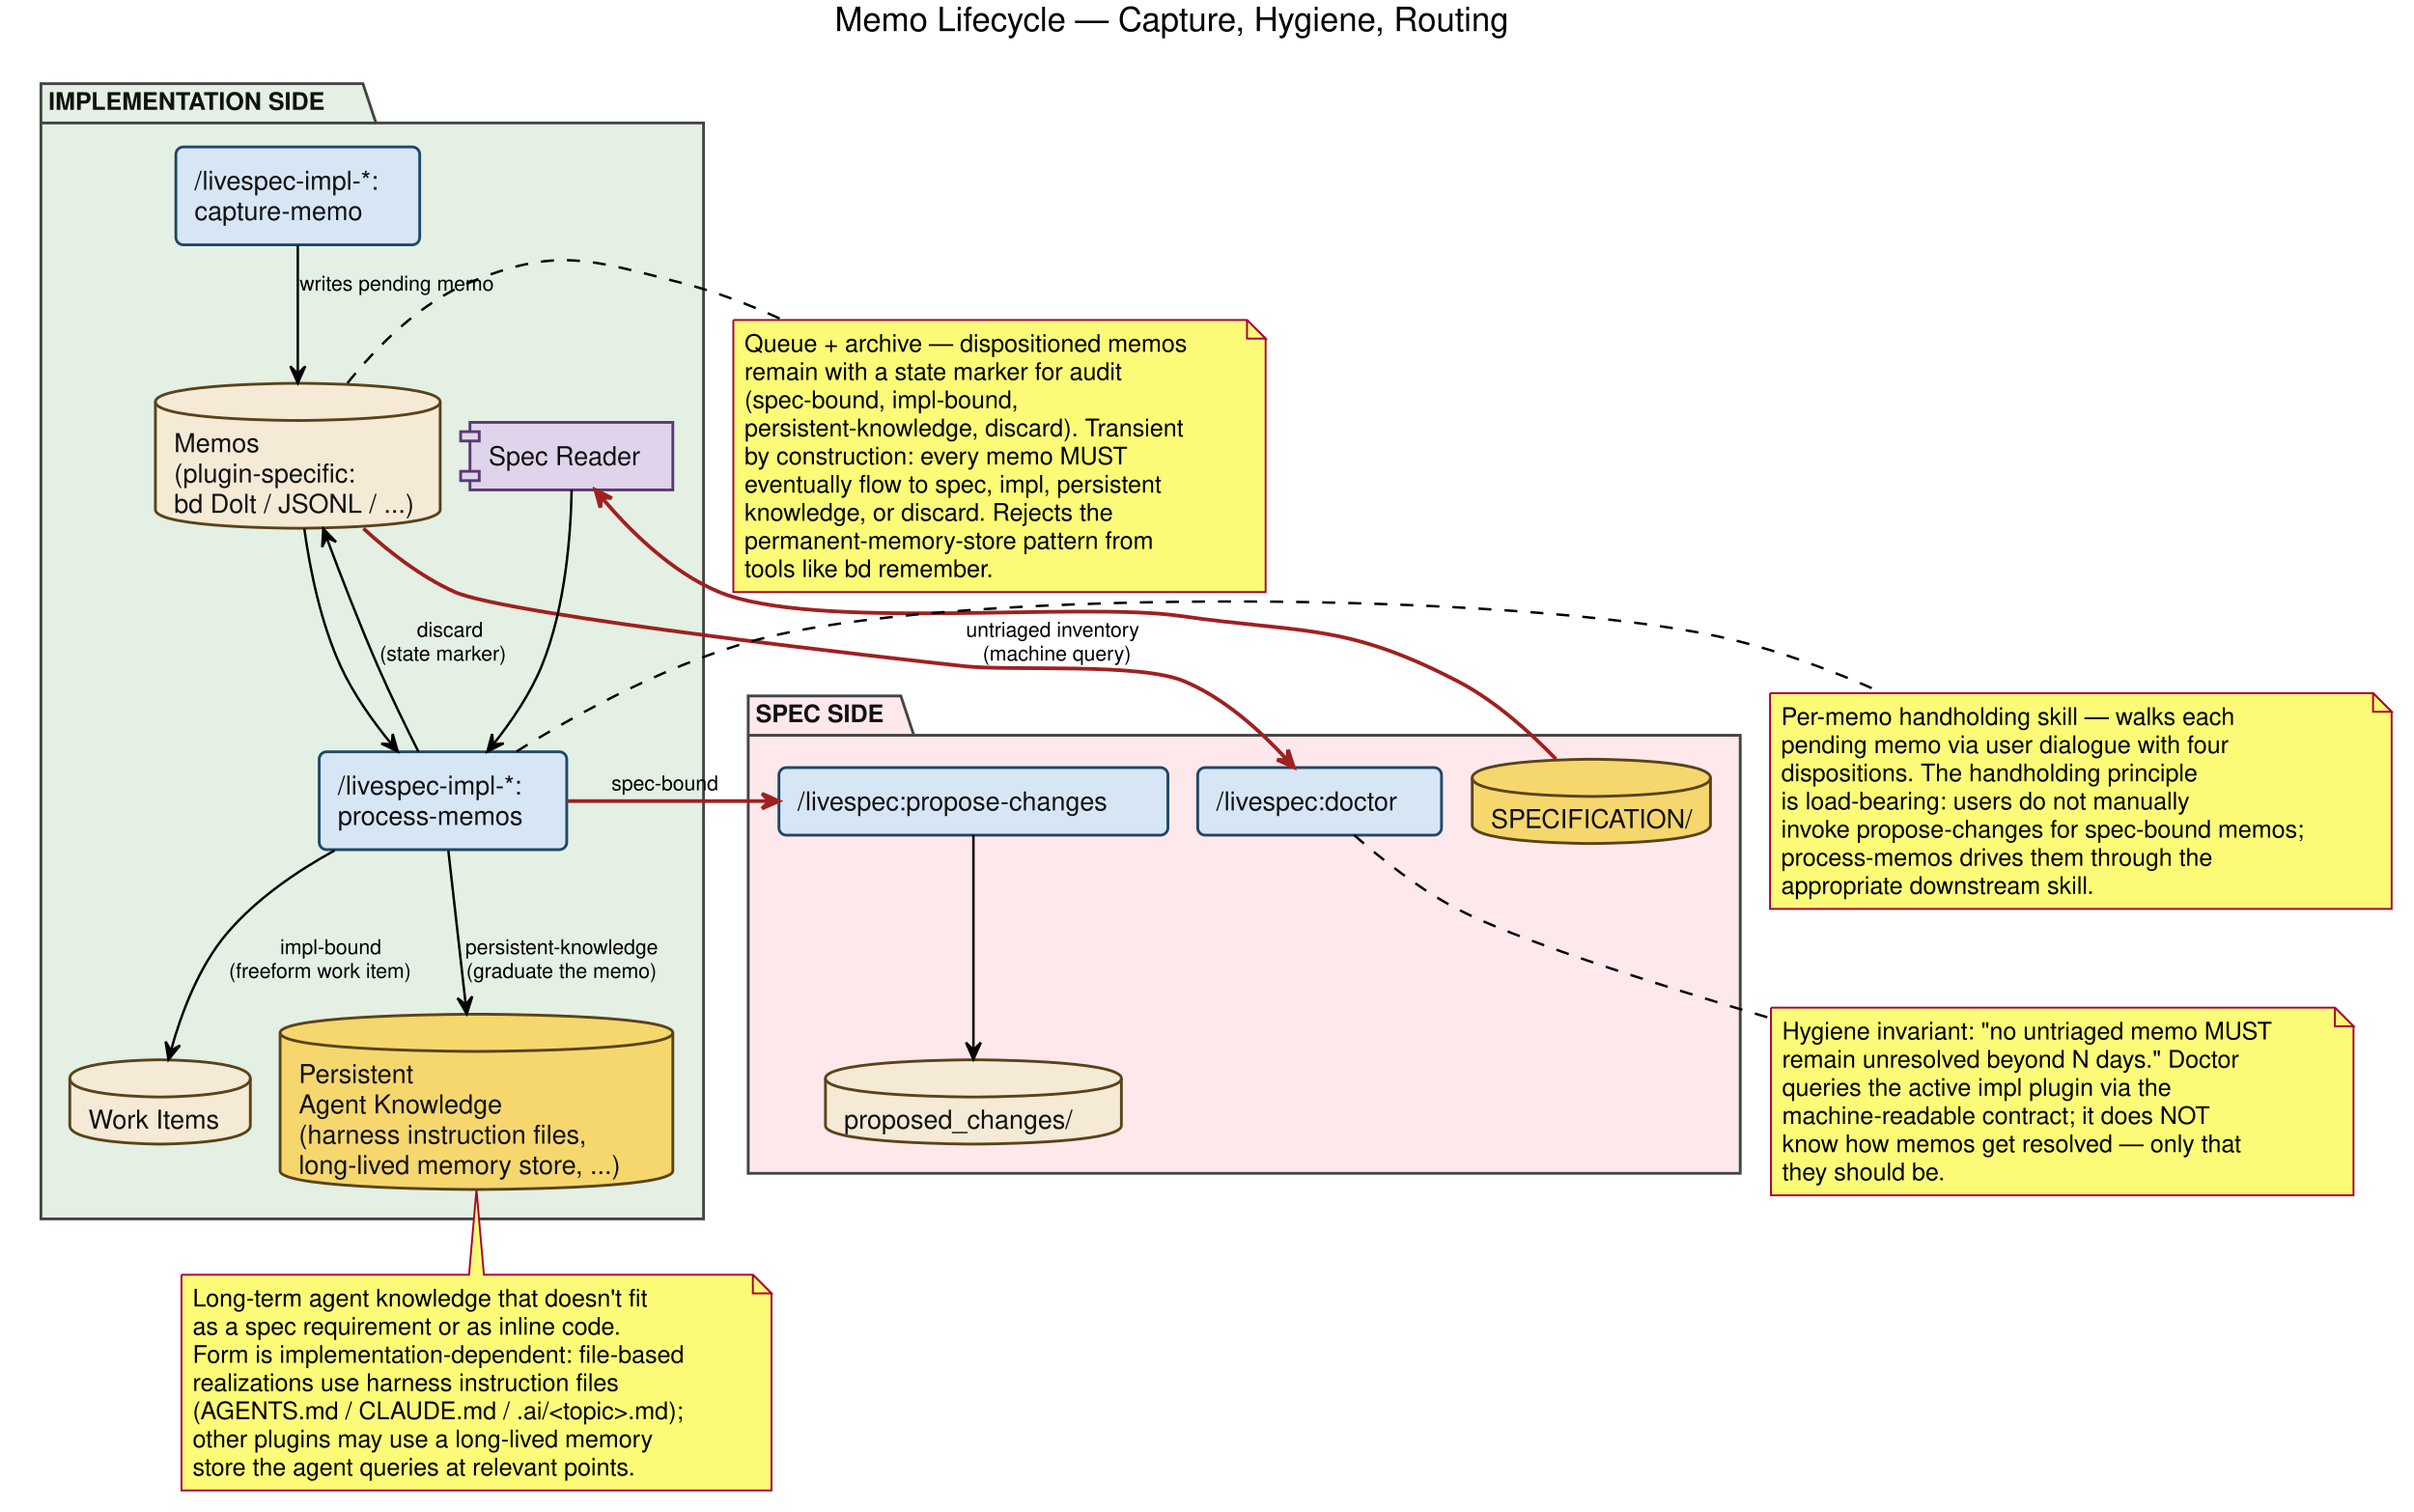
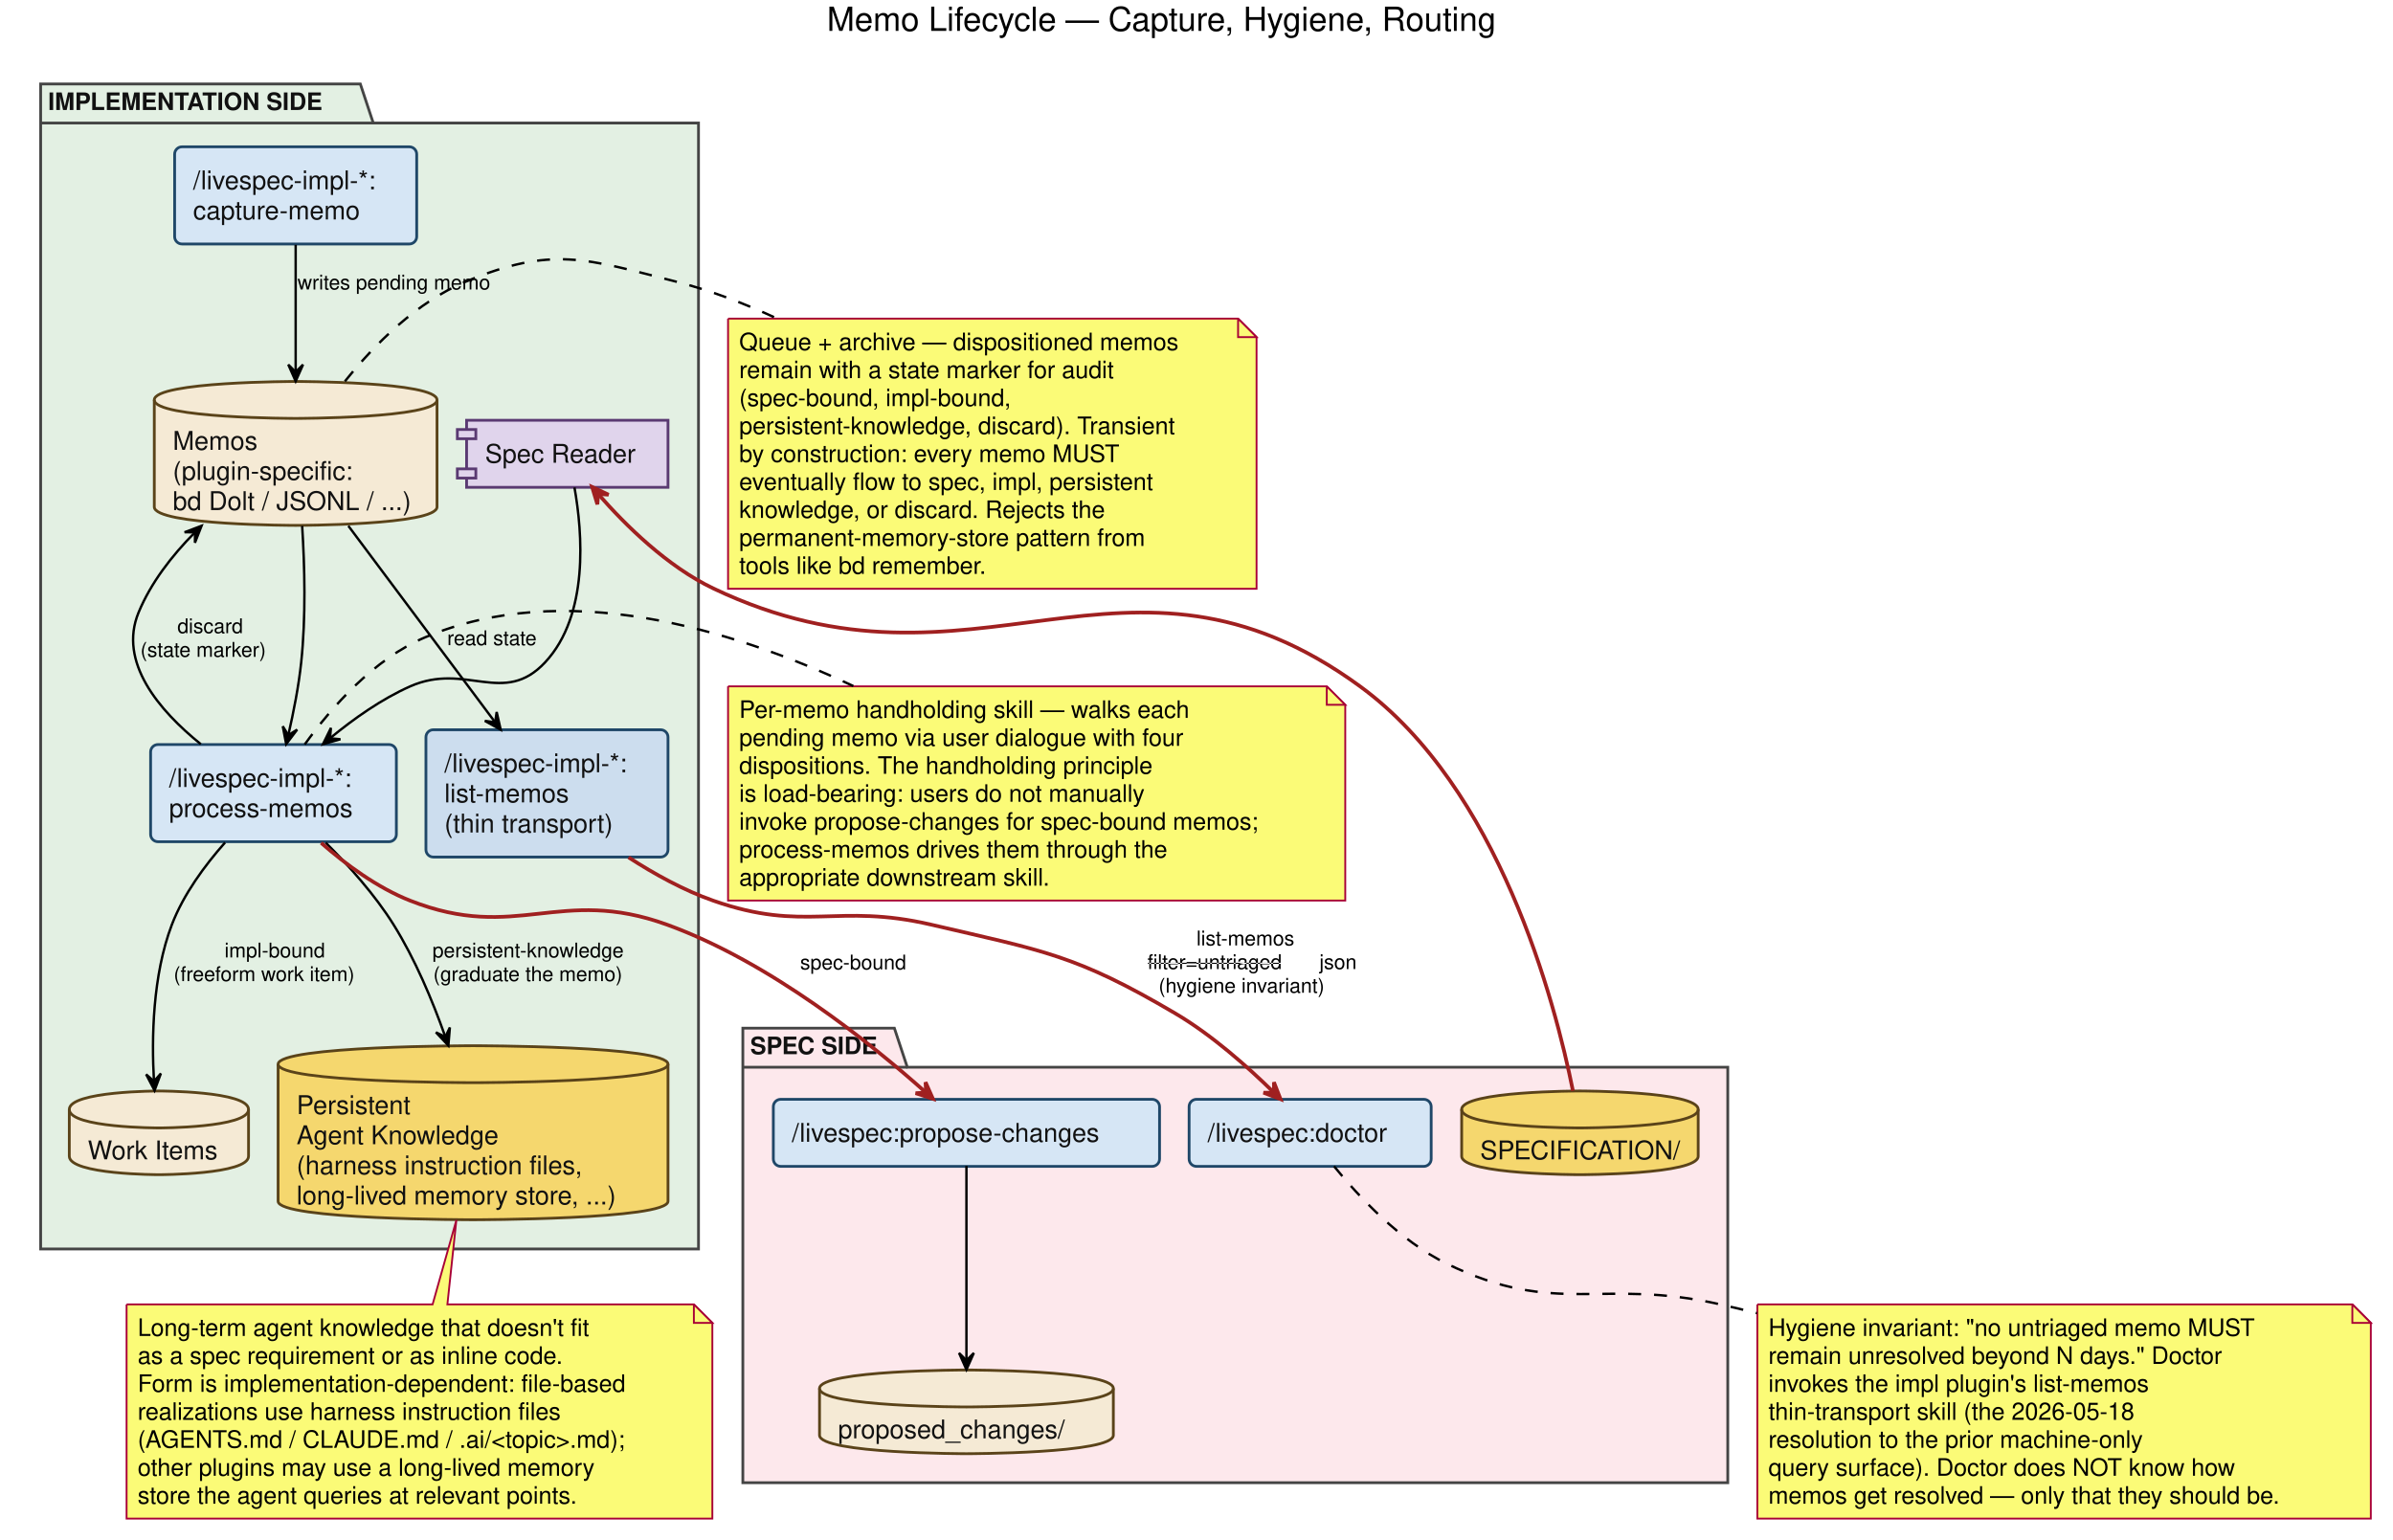
- <svg xmlns="http://www.w3.org/2000/svg" contentScriptType="application/ecmascript" contentStyleType="text/css" height="812px" preserveAspectRatio="none" style="width:1297px;height:812px;background:#FAFAFA;" version="1.1" viewBox="0 0 1297 812" width="1297px" zoomAndPan="magnify">
+ <svg xmlns="http://www.w3.org/2000/svg" contentScriptType="application/ecmascript" contentStyleType="text/css" height="833px" preserveAspectRatio="none" style="width:1295px;height:833px;background:#FAFAFA;" version="1.1" viewBox="0 0 1295 833" width="1295px" zoomAndPan="magnify">
  <defs />
  <g>
-     <text fill="#000000" font-family="Helvetica" font-size="18" lengthAdjust="spacingAndGlyphs" textLength="406" x="448.5" y="16.708">Memo Lifecycle — Capture, Hygiene, Routing</text>
-     <polygon fill="#FDE8EC" points="402,373.953,484,373.953,491,395.086,935,395.086,935,630.453,402,630.453,402,373.953" style="stroke: #444444; stroke-width: 1.5;" />
-     <line style="stroke: #444444; stroke-width: 1.5;" x1="402" x2="491" y1="395.086" y2="395.086" />
-     <text fill="#111111" font-family="Helvetica" font-size="13" font-weight="bold" lengthAdjust="spacingAndGlyphs" textLength="76" x="406" y="388.02">SPEC SIDE</text>
-     <polygon fill="#E3F0E3" points="22,44.953,195,44.953,202,66.086,378,66.086,378,654.953,22,654.953,22,44.953" style="stroke: #444444; stroke-width: 1.5;" />
-     <line style="stroke: #444444; stroke-width: 1.5;" x1="22" x2="202" y1="66.086" y2="66.086" />
-     <text fill="#111111" font-family="Helvetica" font-size="13" font-weight="bold" lengthAdjust="spacingAndGlyphs" textLength="167" x="26" y="59.02">IMPLEMENTATION SIDE</text>
-     <rect fill="#D6E6F5" height="36.297" rx="4" ry="4" style="stroke: #1F4768; stroke-width: 1.5;" width="131" x="643.5" y="412.453" />
-     <text fill="#111111" font-family="Helvetica" font-size="14" lengthAdjust="spacingAndGlyphs" textLength="111" x="653.5" y="435.448">/livespec:doctor</text>
-     <rect fill="#D6E6F5" height="36.297" rx="4" ry="4" style="stroke: #1F4768; stroke-width: 1.5;" width="209" x="418.5" y="412.453" />
-     <text fill="#111111" font-family="Helvetica" font-size="14" lengthAdjust="spacingAndGlyphs" textLength="189" x="428.5" y="435.448">/livespec:propose-changes</text>
-     <path d="M791,417.953 C791,407.953 855,407.953 855,407.953 C855,407.953 919,407.953 919,417.953 L919,443.25 C919,453.25 855,453.25 855,453.25 C855,453.25 791,453.25 791,443.25 L791,417.953 " fill="#F5D76E" style="stroke: #5A4319; stroke-width: 1.5;" />
-     <path d="M791,417.953 C791,427.953 855,427.953 855,427.953 C855,427.953 919,427.953 919,417.953 " fill="none" style="stroke: #5A4319; stroke-width: 1.5;" />
-     <text fill="#111111" font-family="Helvetica" font-size="14" lengthAdjust="spacingAndGlyphs" textLength="108" x="801" y="444.948">SPECIFICATION/</text>
-     <path d="M443.5,579.453 C443.5,569.453 523,569.453 523,569.453 C523,569.453 602.5,569.453 602.5,579.453 L602.5,604.75 C602.5,614.75 523,614.75 523,614.75 C523,614.75 443.5,614.75 443.5,604.75 L443.5,579.453 " fill="#F5EAD5" style="stroke: #5A4319; stroke-width: 1.5;" />
-     <path d="M443.5,579.453 C443.5,589.453 523,589.453 523,589.453 C523,589.453 602.5,589.453 602.5,579.453 " fill="none" style="stroke: #5A4319; stroke-width: 1.5;" />
-     <text fill="#111111" font-family="Helvetica" font-size="14" lengthAdjust="spacingAndGlyphs" textLength="139" x="453.5" y="606.448">proposed_changes/</text>
-     <rect fill="#D6E6F5" height="52.594" rx="4" ry="4" style="stroke: #1F4768; stroke-width: 1.5;" width="131" x="94.5" y="78.953" />
-     <text fill="#111111" font-family="Helvetica" font-size="14" lengthAdjust="spacingAndGlyphs" textLength="111" x="104.5" y="101.948">/livespec-impl-*:</text>
-     <text fill="#111111" font-family="Helvetica" font-size="14" lengthAdjust="spacingAndGlyphs" textLength="102" x="104.5" y="118.245">capture-memo</text>
-     <rect fill="#D6E6F5" height="52.594" rx="4" ry="4" style="stroke: #1F4768; stroke-width: 1.5;" width="133" x="171.5" y="403.953" />
-     <text fill="#111111" font-family="Helvetica" font-size="14" lengthAdjust="spacingAndGlyphs" textLength="111" x="181.5" y="426.948">/livespec-impl-*:</text>
-     <text fill="#111111" font-family="Helvetica" font-size="14" lengthAdjust="spacingAndGlyphs" textLength="113" x="181.5" y="443.245">process-memos</text>
-     <rect fill="#E0D4EC" height="36.297" style="stroke: #5A3A72; stroke-width: 1.5;" width="109" x="252.5" y="226.953" />
-     <rect fill="#E0D4EC" height="5" style="stroke: #5A3A72; stroke-width: 1.5;" width="10" x="247.5" y="231.953" />
-     <rect fill="#E0D4EC" height="5" style="stroke: #5A3A72; stroke-width: 1.5;" width="10" x="247.5" y="253.25" />
-     <text fill="#111111" font-family="Helvetica" font-size="14" lengthAdjust="spacingAndGlyphs" textLength="89" x="262.5" y="249.948">Spec Reader</text>
-     <path d="M83.5,215.953 C83.5,205.953 160,205.953 160,205.953 C160,205.953 236.5,205.953 236.5,215.953 L236.5,273.844 C236.5,283.844 160,283.844 160,283.844 C160,283.844 83.5,283.844 83.5,273.844 L83.5,215.953 " fill="#F5EAD5" style="stroke: #5A4319; stroke-width: 1.5;" />
-     <path d="M83.5,215.953 C83.5,225.953 160,225.953 160,225.953 C160,225.953 236.5,225.953 236.5,215.953 " fill="none" style="stroke: #5A4319; stroke-width: 1.5;" />
-     <text fill="#111111" font-family="Helvetica" font-size="14" lengthAdjust="spacingAndGlyphs" textLength="51" x="93.5" y="242.948">Memos</text>
-     <text fill="#111111" font-family="Helvetica" font-size="14" lengthAdjust="spacingAndGlyphs" textLength="109" x="93.5" y="259.245">(plugin-specific:</text>
-     <text fill="#111111" font-family="Helvetica" font-size="14" lengthAdjust="spacingAndGlyphs" textLength="133" x="93.5" y="275.542">bd Dolt / JSONL / ...)</text>
-     <path d="M37.5,579.453 C37.5,569.453 86,569.453 86,569.453 C86,569.453 134.5,569.453 134.5,579.453 L134.5,604.75 C134.5,614.75 86,614.75 86,614.75 C86,614.75 37.5,614.75 37.5,604.75 L37.5,579.453 " fill="#F5EAD5" style="stroke: #5A4319; stroke-width: 1.5;" />
-     <path d="M37.5,579.453 C37.5,589.453 86,589.453 86,589.453 C86,589.453 134.5,589.453 134.5,579.453 " fill="none" style="stroke: #5A4319; stroke-width: 1.5;" />
-     <text fill="#111111" font-family="Helvetica" font-size="14" lengthAdjust="spacingAndGlyphs" textLength="77" x="47.5" y="606.448">Work Items</text>
-     <path d="M150.5,554.953 C150.5,544.953 256,544.953 256,544.953 C256,544.953 361.5,544.953 361.5,554.953 L361.5,629.141 C361.5,639.141 256,639.141 256,639.141 C256,639.141 150.5,639.141 150.5,629.141 L150.5,554.953 " fill="#F5D76E" style="stroke: #5A4319; stroke-width: 1.5;" />
-     <path d="M150.5,554.953 C150.5,564.953 256,564.953 256,564.953 C256,564.953 361.5,564.953 361.5,554.953 " fill="none" style="stroke: #5A4319; stroke-width: 1.5;" />
-     <text fill="#111111" font-family="Helvetica" font-size="14" lengthAdjust="spacingAndGlyphs" textLength="70" x="160.5" y="581.948">Persistent</text>
-     <text fill="#111111" font-family="Helvetica" font-size="14" lengthAdjust="spacingAndGlyphs" textLength="122" x="160.5" y="598.245">Agent Knowledge</text>
-     <text fill="#111111" font-family="Helvetica" font-size="14" lengthAdjust="spacingAndGlyphs" textLength="173" x="160.5" y="614.542">(harness instruction files,</text>
-     <text fill="#111111" font-family="Helvetica" font-size="14" lengthAdjust="spacingAndGlyphs" textLength="191" x="160.5" y="630.839">long-lived memory store, ...)</text>
-     <path d="M394,171.953 L394,318.148 L680,318.148 L680,181.953 L670,171.953 L394,171.953 " fill="#FBFB77" style="stroke: #A80036; stroke-width: 1.0;" />
-     <path d="M670,171.953 L670,181.953 L680,181.953 L670,171.953 " fill="#FBFB77" style="stroke: #A80036; stroke-width: 1.0;" />
-     <text fill="#000000" font-family="Helvetica" font-size="13" lengthAdjust="spacingAndGlyphs" textLength="265" x="400" y="189.02">Queue + archive — dispositioned memos</text>
-     <text fill="#000000" font-family="Helvetica" font-size="13" lengthAdjust="spacingAndGlyphs" textLength="230" x="400" y="204.153">remain with a state marker for audit</text>
-     <text fill="#000000" font-family="Helvetica" font-size="13" lengthAdjust="spacingAndGlyphs" textLength="164" x="400" y="219.286">(spec-bound, impl-bound,</text>
-     <text fill="#000000" font-family="Helvetica" font-size="13" lengthAdjust="spacingAndGlyphs" textLength="262" x="400" y="234.418">persistent-knowledge, discard). Transient</text>
-     <text fill="#000000" font-family="Helvetica" font-size="13" lengthAdjust="spacingAndGlyphs" textLength="228" x="400" y="249.551">by construction: every memo MUST</text>
-     <text fill="#000000" font-family="Helvetica" font-size="13" lengthAdjust="spacingAndGlyphs" textLength="251" x="400" y="264.684">eventually flow to spec, impl, persistent</text>
-     <text fill="#000000" font-family="Helvetica" font-size="13" lengthAdjust="spacingAndGlyphs" textLength="217" x="400" y="279.817">knowledge, or discard. Rejects the</text>
-     <text fill="#000000" font-family="Helvetica" font-size="13" lengthAdjust="spacingAndGlyphs" textLength="253" x="400" y="294.95">permanent-memory-store pattern from</text>
-     <text fill="#000000" font-family="Helvetica" font-size="13" lengthAdjust="spacingAndGlyphs" textLength="152" x="400" y="310.082">tools like bd remember.</text>
-     <path d="M951.5,541.453 L951.5,642.25 L1264.5,642.25 L1264.5,551.453 L1254.5,541.453 L951.5,541.453 " fill="#FBFB77" style="stroke: #A80036; stroke-width: 1.0;" />
-     <path d="M1254.5,541.453 L1254.5,551.453 L1264.5,551.453 L1254.5,541.453 " fill="#FBFB77" style="stroke: #A80036; stroke-width: 1.0;" />
-     <text fill="#000000" font-family="Helvetica" font-size="13" lengthAdjust="spacingAndGlyphs" textLength="292" x="957.5" y="558.52">Hygiene invariant: "no untriaged memo MUST</text>
-     <text fill="#000000" font-family="Helvetica" font-size="13" lengthAdjust="spacingAndGlyphs" textLength="274" x="957.5" y="573.653">remain unresolved beyond N days." Doctor</text>
-     <text fill="#000000" font-family="Helvetica" font-size="13" lengthAdjust="spacingAndGlyphs" textLength="234" x="957.5" y="588.786">queries the active impl plugin via the</text>
-     <text fill="#000000" font-family="Helvetica" font-size="13" lengthAdjust="spacingAndGlyphs" textLength="255" x="957.5" y="603.918">machine-readable contract; it does NOT</text>
-     <text fill="#000000" font-family="Helvetica" font-size="13" lengthAdjust="spacingAndGlyphs" textLength="274" x="957.5" y="619.051">know how memos get resolved — only that</text>
-     <text fill="#000000" font-family="Helvetica" font-size="13" lengthAdjust="spacingAndGlyphs" textLength="98" x="957.5" y="634.184">they should be.</text>
-     <path d="M951,372.453 L951,488.383 L1285,488.383 L1285,382.453 L1275,372.453 L951,372.453 " fill="#FBFB77" style="stroke: #A80036; stroke-width: 1.0;" />
-     <path d="M1275,372.453 L1275,382.453 L1285,382.453 L1275,372.453 " fill="#FBFB77" style="stroke: #A80036; stroke-width: 1.0;" />
-     <text fill="#000000" font-family="Helvetica" font-size="13" lengthAdjust="spacingAndGlyphs" textLength="267" x="957" y="389.52">Per-memo handholding skill — walks each</text>
-     <text fill="#000000" font-family="Helvetica" font-size="13" lengthAdjust="spacingAndGlyphs" textLength="267" x="957" y="404.653">pending memo via user dialogue with four</text>
-     <text fill="#000000" font-family="Helvetica" font-size="13" lengthAdjust="spacingAndGlyphs" textLength="245" x="957" y="419.786">dispositions. The handholding principle</text>
-     <text fill="#000000" font-family="Helvetica" font-size="13" lengthAdjust="spacingAndGlyphs" textLength="244" x="957" y="434.918">is load-bearing: users do not manually</text>
-     <text fill="#000000" font-family="Helvetica" font-size="13" lengthAdjust="spacingAndGlyphs" textLength="313" x="957" y="450.051">invoke propose-changes for spec-bound memos;</text>
-     <text fill="#000000" font-family="Helvetica" font-size="13" lengthAdjust="spacingAndGlyphs" textLength="263" x="957" y="465.184">process-memos drives them through the</text>
-     <text fill="#000000" font-family="Helvetica" font-size="13" lengthAdjust="spacingAndGlyphs" textLength="188" x="957" y="480.317">appropriate downstream skill.</text>
-     <path d="M97.5,684.953 L97.5,800.883 A0,0 0 0 0 97.5,800.883 L414.5,800.883 A0,0 0 0 0 414.5,800.883 L414.5,694.953 L404.5,684.953 L260,684.953 L256,639.283 L252,684.953 L97.5,684.953 A0,0 0 0 0 97.5,684.953 " fill="#FBFB77" style="stroke: #A80036; stroke-width: 1.0;" />
-     <path d="M404.5,684.953 L404.5,694.953 L414.5,694.953 L404.5,684.953 " fill="#FBFB77" style="stroke: #A80036; stroke-width: 1.0;" />
-     <text fill="#000000" font-family="Helvetica" font-size="13" lengthAdjust="spacingAndGlyphs" textLength="276" x="103.5" y="702.02">Long-term agent knowledge that doesn't fit</text>
-     <text fill="#000000" font-family="Helvetica" font-size="13" lengthAdjust="spacingAndGlyphs" textLength="256" x="103.5" y="717.153">as a spec requirement or as inline code.</text>
-     <text fill="#000000" font-family="Helvetica" font-size="13" lengthAdjust="spacingAndGlyphs" textLength="296" x="103.5" y="732.286">Form is implementation-dependent: file-based</text>
-     <text fill="#000000" font-family="Helvetica" font-size="13" lengthAdjust="spacingAndGlyphs" textLength="255" x="103.5" y="747.418">realizations use harness instruction files</text>
-     <text fill="#000000" font-family="Helvetica" font-size="13" lengthAdjust="spacingAndGlyphs" textLength="291" x="103.5" y="762.551">(AGENTS.md / CLAUDE.md / .ai/&lt;topic&gt;.md);</text>
-     <text fill="#000000" font-family="Helvetica" font-size="13" lengthAdjust="spacingAndGlyphs" textLength="277" x="103.5" y="777.684">other plugins may use a long-lived memory</text>
-     <text fill="#000000" font-family="Helvetica" font-size="13" lengthAdjust="spacingAndGlyphs" textLength="270" x="103.5" y="792.817">store the agent queries at relevant points.</text>
-     <path d="M160,131.993 C160,151.273 160,178.173 160,200.773 " fill="none" id="CaptureMemo-&gt;Memos" style="stroke: #000000; stroke-width: 1.3;" />
-     <polygon fill="#000000" points="160,205.823,164,196.823,160,200.823,156,196.823,160,205.823" style="stroke: #000000; stroke-width: 1.3;" />
-     <text fill="#000000" font-family="Helvetica" font-size="11" lengthAdjust="spacingAndGlyphs" textLength="124" x="161" y="156.164">writes pending memo</text>
-     <path d="M195.26,283.963 C209.21,296.763 226.17,309.843 244,317.953 C272.01,330.693 487.41,354.683 518,357.953 C544.13,360.743 611.71,355.913 636,365.953 C658,375.043 678,393.523 691.49,408.213 " fill="none" id="Memos-&gt;Doctor" style="stroke: #A02020; stroke-width: 2.0;" />
-     <polygon fill="#A02020" points="695.11,412.243,692.062,402.878,691.765,408.527,686.116,408.229,695.11,412.243" style="stroke: #A02020; stroke-width: 2.0;" />
-     <text fill="#000000" font-family="Helvetica" font-size="11" lengthAdjust="spacingAndGlyphs" textLength="110" x="519" y="342.164">untriaged inventory</text>
-     <text fill="#000000" font-family="Helvetica" font-size="11" lengthAdjust="spacingAndGlyphs" textLength="92" x="528" y="354.968">(machine query)</text>
-     <path d="M835.94,407.843 C822.48,393.883 803.29,376.433 783,365.953 C722.56,334.733 701.34,340.553 634,330.953 C579.37,323.163 436.92,339.223 386,317.953 C360.43,307.273 337.81,284.553 323.4,267.473 " fill="none" id="Spec-&gt;SpecReader" style="stroke: #A02020; stroke-width: 2.0;" />
-     <polygon fill="#A02020" points="319.91,263.263,322.557,272.75,323.094,267.118,328.725,267.655,319.91,263.263" style="stroke: #A02020; stroke-width: 2.0;" />
-     <path d="M307.13,263.333 C306.71,285.963 303.99,326.343 291,357.953 C284.83,372.973 274.79,387.713 265.1,399.873 " fill="none" id="SpecReader-&gt;ProcessMemos" style="stroke: #000000; stroke-width: 1.3;" />
-     <polygon fill="#000000" points="261.83,403.893,270.61,399.43,264.983,400.013,264.401,394.386,261.83,403.893" style="stroke: #000000; stroke-width: 1.3;" />
-     <path d="M163.5,284.103 C166.59,306.413 172.35,334.663 183,357.953 C189.85,372.923 200.35,387.653 210.34,399.823 " fill="none" id="Memos-&gt;ProcessMemos" style="stroke: #000000; stroke-width: 1.3;" />
-     <polygon fill="#000000" points="213.71,403.843,210.987,394.378,210.495,400.014,204.86,399.522,213.71,403.843" style="stroke: #000000; stroke-width: 1.3;" />
-     <path d="M224.81,403.893 C218,390.373 209.73,373.413 203,357.953 C193.22,335.503 183.35,310.053 175.54,289.083 " fill="none" id="ProcessMemos-&gt;Memos" style="stroke: #000000; stroke-width: 1.3;" />
-     <polygon fill="#000000" points="173.7,284.133,173.089,293.963,175.443,288.82,180.587,291.174,173.7,284.133" style="stroke: #000000; stroke-width: 1.3;" />
-     <text fill="#000000" font-family="Helvetica" font-size="11" lengthAdjust="spacingAndGlyphs" textLength="42" x="224" y="342.164">discard</text>
-     <text fill="#000000" font-family="Helvetica" font-size="11" lengthAdjust="spacingAndGlyphs" textLength="82" x="204" y="354.968">(state marker)</text>
-     <path d="M179.75,456.973 C159.34,468.213 137.63,483.093 122,501.453 C106.62,519.523 97.24,545.003 91.92,564.163 " fill="none" id="ProcessMemos-&gt;WorkItems" style="stroke: #000000; stroke-width: 1.3;" />
-     <polygon fill="#000000" points="90.53,569.383,96.711,561.715,91.817,564.552,88.98,559.657,90.53,569.383" style="stroke: #000000; stroke-width: 1.3;" />
-     <text fill="#000000" font-family="Helvetica" font-size="11" lengthAdjust="spacingAndGlyphs" textLength="63" x="150.5" y="512.664">impl-bound</text>
-     <text fill="#000000" font-family="Helvetica" font-size="11" lengthAdjust="spacingAndGlyphs" textLength="118" x="123" y="525.468">(freeform work item)</text>
-     <path d="M240.89,457.083 C243.4,479.293 247.1,512.123 250.22,539.713 " fill="none" id="ProcessMemos-&gt;AgentKnowledge" style="stroke: #000000; stroke-width: 1.3;" />
-     <polygon fill="#000000" points="250.79,544.803,253.763,535.414,250.233,539.834,245.812,536.305,250.79,544.803" style="stroke: #000000; stroke-width: 1.3;" />
-     <text fill="#000000" font-family="Helvetica" font-size="11" lengthAdjust="spacingAndGlyphs" textLength="122" x="250" y="512.664">persistent-knowledge</text>
-     <text fill="#000000" font-family="Helvetica" font-size="11" lengthAdjust="spacingAndGlyphs" textLength="121" x="250.5" y="525.468">(graduate the memo)</text>
-     <path d="M304.82,430.453 C337.05,430.453 376.54,430.453 413.04,430.453 " fill="none" id="ProcessMemos-&gt;Propose" style="stroke: #A02020; stroke-width: 2.0;" />
-     <polygon fill="#A02020" points="418.4,430.453,409.4,426.453,413.4,430.453,409.4,434.453,418.4,430.453" style="stroke: #A02020; stroke-width: 2.0;" />
-     <text fill="#000000" font-family="Helvetica" font-size="11" lengthAdjust="spacingAndGlyphs" textLength="66" x="328.5" y="424.664">spec-bound</text>
-     <path d="M523,448.523 C523,476.213 523,531.143 523,564.103 " fill="none" id="Propose-&gt;PCQueue" style="stroke: #000000; stroke-width: 1.3;" />
-     <polygon fill="#000000" points="523,569.203,527,560.203,523,564.203,519,560.203,523,569.203" style="stroke: #000000; stroke-width: 1.3;" />
-     <path d="M186.65,205.893 C202.89,185.673 225.59,162.973 252,151.953 C298.76,132.433 316.9,139.463 366,151.953 C384.34,156.613 402.84,163.693 420.55,171.903 " fill="none" id="Memos-GMN127" style="stroke: #000000; stroke-width: 1.3; stroke-dasharray: 7.0,7.0;" />
-     <path d="M727.51,448.693 C741.76,461.193 762.44,477.723 783,488.453 C813.62,504.433 883.91,527.153 951.31,547.143 " fill="none" id="Doctor-GMN130" style="stroke: #000000; stroke-width: 1.3; stroke-dasharray: 7.0,7.0;" />
-     <path d="M277.52,403.803 C311.89,382.333 363.92,353.833 414,341.953 C524.06,315.843 812.45,318.043 923,341.953 C952.89,348.413 983.7,359.863 1011.76,372.423 " fill="none" id="ProcessMemos-GMN133" style="stroke: #000000; stroke-width: 1.3; stroke-dasharray: 7.0,7.0;" />
+     <text fill="#000000" font-family="Helvetica" font-size="18" lengthAdjust="spacingAndGlyphs" textLength="406" x="447.5" y="16.708">Memo Lifecycle — Capture, Hygiene, Routing</text>
+     <polygon fill="#FDE8EC" points="402,556.453,484,556.453,491,577.586,935,577.586,935,802.453,402,802.453,402,556.453" style="stroke: #444444; stroke-width: 1.5;" />
+     <line style="stroke: #444444; stroke-width: 1.5;" x1="402" x2="491" y1="577.586" y2="577.586" />
+     <text fill="#111111" font-family="Helvetica" font-size="13" font-weight="bold" lengthAdjust="spacingAndGlyphs" textLength="76" x="406" y="570.52">SPEC SIDE</text>
+     <polygon fill="#E3F0E3" points="22,45.453,195,45.453,202,66.586,378,66.586,378,675.953,22,675.953,22,45.453" style="stroke: #444444; stroke-width: 1.5;" />
+     <line style="stroke: #444444; stroke-width: 1.5;" x1="22" x2="202" y1="66.586" y2="66.586" />
+     <text fill="#111111" font-family="Helvetica" font-size="13" font-weight="bold" lengthAdjust="spacingAndGlyphs" textLength="167" x="26" y="59.52">IMPLEMENTATION SIDE</text>
+     <rect fill="#D6E6F5" height="36.297" rx="4" ry="4" style="stroke: #1F4768; stroke-width: 1.5;" width="131" x="643.5" y="594.953" />
+     <text fill="#111111" font-family="Helvetica" font-size="14" lengthAdjust="spacingAndGlyphs" textLength="111" x="653.5" y="617.948">/livespec:doctor</text>
+     <rect fill="#D6E6F5" height="36.297" rx="4" ry="4" style="stroke: #1F4768; stroke-width: 1.5;" width="209" x="418.5" y="594.953" />
+     <text fill="#111111" font-family="Helvetica" font-size="14" lengthAdjust="spacingAndGlyphs" textLength="189" x="428.5" y="617.948">/livespec:propose-changes</text>
+     <path d="M791,600.453 C791,590.453 855,590.453 855,590.453 C855,590.453 919,590.453 919,600.453 L919,625.75 C919,635.75 855,635.75 855,635.75 C855,635.75 791,635.75 791,625.75 L791,600.453 " fill="#F5D76E" style="stroke: #5A4319; stroke-width: 1.5;" />
+     <path d="M791,600.453 C791,610.453 855,610.453 855,610.453 C855,610.453 919,610.453 919,600.453 " fill="none" style="stroke: #5A4319; stroke-width: 1.5;" />
+     <text fill="#111111" font-family="Helvetica" font-size="14" lengthAdjust="spacingAndGlyphs" textLength="108" x="801" y="627.448">SPECIFICATION/</text>
+     <path d="M443.5,751.453 C443.5,741.453 523,741.453 523,741.453 C523,741.453 602.5,741.453 602.5,751.453 L602.5,776.75 C602.5,786.75 523,786.75 523,786.75 C523,786.75 443.5,786.75 443.5,776.75 L443.5,751.453 " fill="#F5EAD5" style="stroke: #5A4319; stroke-width: 1.5;" />
+     <path d="M443.5,751.453 C443.5,761.453 523,761.453 523,761.453 C523,761.453 602.5,761.453 602.5,751.453 " fill="none" style="stroke: #5A4319; stroke-width: 1.5;" />
+     <text fill="#111111" font-family="Helvetica" font-size="14" lengthAdjust="spacingAndGlyphs" textLength="139" x="453.5" y="778.448">proposed_changes/</text>
+     <rect fill="#D6E6F5" height="52.594" rx="4" ry="4" style="stroke: #1F4768; stroke-width: 1.5;" width="131" x="94.5" y="79.453" />
+     <text fill="#111111" font-family="Helvetica" font-size="14" lengthAdjust="spacingAndGlyphs" textLength="111" x="104.5" y="102.448">/livespec-impl-*:</text>
+     <text fill="#111111" font-family="Helvetica" font-size="14" lengthAdjust="spacingAndGlyphs" textLength="102" x="104.5" y="118.745">capture-memo</text>
+     <rect fill="#D6E6F5" height="52.594" rx="4" ry="4" style="stroke: #1F4768; stroke-width: 1.5;" width="133" x="81.5" y="402.953" />
+     <text fill="#111111" font-family="Helvetica" font-size="14" lengthAdjust="spacingAndGlyphs" textLength="111" x="91.5" y="425.948">/livespec-impl-*:</text>
+     <text fill="#111111" font-family="Helvetica" font-size="14" lengthAdjust="spacingAndGlyphs" textLength="113" x="91.5" y="442.245">process-memos</text>
+     <rect fill="#CCDDEE" height="68.891" rx="4" ry="4" style="stroke: #1F4768; stroke-width: 1.5;" width="131" x="230.5" y="394.953" />
+     <text fill="#111111" font-family="Helvetica" font-size="14" lengthAdjust="spacingAndGlyphs" textLength="111" x="240.5" y="417.948">/livespec-impl-*:</text>
+     <text fill="#111111" font-family="Helvetica" font-size="14" lengthAdjust="spacingAndGlyphs" textLength="76" x="240.5" y="434.245">list-memos</text>
+     <text fill="#111111" font-family="Helvetica" font-size="14" lengthAdjust="spacingAndGlyphs" textLength="103" x="240.5" y="450.542">(thin transport)</text>
+     <rect fill="#E0D4EC" height="36.297" style="stroke: #5A3A72; stroke-width: 1.5;" width="109" x="252.5" y="227.453" />
+     <rect fill="#E0D4EC" height="5" style="stroke: #5A3A72; stroke-width: 1.5;" width="10" x="247.5" y="232.453" />
+     <rect fill="#E0D4EC" height="5" style="stroke: #5A3A72; stroke-width: 1.5;" width="10" x="247.5" y="253.75" />
+     <text fill="#111111" font-family="Helvetica" font-size="14" lengthAdjust="spacingAndGlyphs" textLength="89" x="262.5" y="250.448">Spec Reader</text>
+     <path d="M83.5,216.453 C83.5,206.453 160,206.453 160,206.453 C160,206.453 236.5,206.453 236.5,216.453 L236.5,274.344 C236.5,284.344 160,284.344 160,284.344 C160,284.344 83.5,284.344 83.5,274.344 L83.5,216.453 " fill="#F5EAD5" style="stroke: #5A4319; stroke-width: 1.5;" />
+     <path d="M83.5,216.453 C83.5,226.453 160,226.453 160,226.453 C160,226.453 236.5,226.453 236.5,216.453 " fill="none" style="stroke: #5A4319; stroke-width: 1.5;" />
+     <text fill="#111111" font-family="Helvetica" font-size="14" lengthAdjust="spacingAndGlyphs" textLength="51" x="93.5" y="243.448">Memos</text>
+     <text fill="#111111" font-family="Helvetica" font-size="14" lengthAdjust="spacingAndGlyphs" textLength="109" x="93.5" y="259.745">(plugin-specific:</text>
+     <text fill="#111111" font-family="Helvetica" font-size="14" lengthAdjust="spacingAndGlyphs" textLength="133" x="93.5" y="276.042">bd Dolt / JSONL / ...)</text>
+     <path d="M37.5,600.453 C37.5,590.453 86,590.453 86,590.453 C86,590.453 134.5,590.453 134.5,600.453 L134.5,625.75 C134.5,635.75 86,635.75 86,635.75 C86,635.75 37.5,635.75 37.5,625.75 L37.5,600.453 " fill="#F5EAD5" style="stroke: #5A4319; stroke-width: 1.5;" />
+     <path d="M37.5,600.453 C37.5,610.453 86,610.453 86,610.453 C86,610.453 134.5,610.453 134.5,600.453 " fill="none" style="stroke: #5A4319; stroke-width: 1.5;" />
+     <text fill="#111111" font-family="Helvetica" font-size="14" lengthAdjust="spacingAndGlyphs" textLength="77" x="47.5" y="627.448">Work Items</text>
+     <path d="M150.5,575.953 C150.5,565.953 256,565.953 256,565.953 C256,565.953 361.5,565.953 361.5,575.953 L361.5,650.141 C361.5,660.141 256,660.141 256,660.141 C256,660.141 150.5,660.141 150.5,650.141 L150.5,575.953 " fill="#F5D76E" style="stroke: #5A4319; stroke-width: 1.5;" />
+     <path d="M150.5,575.953 C150.5,585.953 256,585.953 256,585.953 C256,585.953 361.5,585.953 361.5,575.953 " fill="none" style="stroke: #5A4319; stroke-width: 1.5;" />
+     <text fill="#111111" font-family="Helvetica" font-size="14" lengthAdjust="spacingAndGlyphs" textLength="70" x="160.5" y="602.948">Persistent</text>
+     <text fill="#111111" font-family="Helvetica" font-size="14" lengthAdjust="spacingAndGlyphs" textLength="122" x="160.5" y="619.245">Agent Knowledge</text>
+     <text fill="#111111" font-family="Helvetica" font-size="14" lengthAdjust="spacingAndGlyphs" textLength="173" x="160.5" y="635.542">(harness instruction files,</text>
+     <text fill="#111111" font-family="Helvetica" font-size="14" lengthAdjust="spacingAndGlyphs" textLength="191" x="160.5" y="651.839">long-lived memory store, ...)</text>
+     <path d="M394,172.453 L394,318.648 L680,318.648 L680,182.453 L670,172.453 L394,172.453 " fill="#FBFB77" style="stroke: #A80036; stroke-width: 1.0;" />
+     <path d="M670,172.453 L670,182.453 L680,182.453 L670,172.453 " fill="#FBFB77" style="stroke: #A80036; stroke-width: 1.0;" />
+     <text fill="#000000" font-family="Helvetica" font-size="13" lengthAdjust="spacingAndGlyphs" textLength="265" x="400" y="189.52">Queue + archive — dispositioned memos</text>
+     <text fill="#000000" font-family="Helvetica" font-size="13" lengthAdjust="spacingAndGlyphs" textLength="230" x="400" y="204.653">remain with a state marker for audit</text>
+     <text fill="#000000" font-family="Helvetica" font-size="13" lengthAdjust="spacingAndGlyphs" textLength="164" x="400" y="219.786">(spec-bound, impl-bound,</text>
+     <text fill="#000000" font-family="Helvetica" font-size="13" lengthAdjust="spacingAndGlyphs" textLength="262" x="400" y="234.918">persistent-knowledge, discard). Transient</text>
+     <text fill="#000000" font-family="Helvetica" font-size="13" lengthAdjust="spacingAndGlyphs" textLength="228" x="400" y="250.051">by construction: every memo MUST</text>
+     <text fill="#000000" font-family="Helvetica" font-size="13" lengthAdjust="spacingAndGlyphs" textLength="251" x="400" y="265.184">eventually flow to spec, impl, persistent</text>
+     <text fill="#000000" font-family="Helvetica" font-size="13" lengthAdjust="spacingAndGlyphs" textLength="217" x="400" y="280.317">knowledge, or discard. Rejects the</text>
+     <text fill="#000000" font-family="Helvetica" font-size="13" lengthAdjust="spacingAndGlyphs" textLength="253" x="400" y="295.45">permanent-memory-store pattern from</text>
+     <text fill="#000000" font-family="Helvetica" font-size="13" lengthAdjust="spacingAndGlyphs" textLength="152" x="400" y="310.582">tools like bd remember.</text>
+     <path d="M951,705.953 L951,821.883 L1283,821.883 L1283,715.953 L1273,705.953 L951,705.953 " fill="#FBFB77" style="stroke: #A80036; stroke-width: 1.0;" />
+     <path d="M1273,705.953 L1273,715.953 L1283,715.953 L1273,705.953 " fill="#FBFB77" style="stroke: #A80036; stroke-width: 1.0;" />
+     <text fill="#000000" font-family="Helvetica" font-size="13" lengthAdjust="spacingAndGlyphs" textLength="292" x="957" y="723.02">Hygiene invariant: "no untriaged memo MUST</text>
+     <text fill="#000000" font-family="Helvetica" font-size="13" lengthAdjust="spacingAndGlyphs" textLength="274" x="957" y="738.153">remain unresolved beyond N days." Doctor</text>
+     <text fill="#000000" font-family="Helvetica" font-size="13" lengthAdjust="spacingAndGlyphs" textLength="232" x="957" y="753.286">invokes the impl plugin's list-memos</text>
+     <text fill="#000000" font-family="Helvetica" font-size="13" lengthAdjust="spacingAndGlyphs" textLength="223" x="957" y="768.418">thin-transport skill (the 2026-05-18</text>
+     <text fill="#000000" font-family="Helvetica" font-size="13" lengthAdjust="spacingAndGlyphs" textLength="228" x="957" y="783.551">resolution to the prior machine-only</text>
+     <text fill="#000000" font-family="Helvetica" font-size="13" lengthAdjust="spacingAndGlyphs" textLength="274" x="957" y="798.684">query surface). Doctor does NOT know how</text>
+     <text fill="#000000" font-family="Helvetica" font-size="13" lengthAdjust="spacingAndGlyphs" textLength="311" x="957" y="813.817">memos get resolved — only that they should be.</text>
+     <path d="M394,371.453 L394,487.383 L728,487.383 L728,381.453 L718,371.453 L394,371.453 " fill="#FBFB77" style="stroke: #A80036; stroke-width: 1.0;" />
+     <path d="M718,371.453 L718,381.453 L728,381.453 L718,371.453 " fill="#FBFB77" style="stroke: #A80036; stroke-width: 1.0;" />
+     <text fill="#000000" font-family="Helvetica" font-size="13" lengthAdjust="spacingAndGlyphs" textLength="267" x="400" y="388.52">Per-memo handholding skill — walks each</text>
+     <text fill="#000000" font-family="Helvetica" font-size="13" lengthAdjust="spacingAndGlyphs" textLength="267" x="400" y="403.653">pending memo via user dialogue with four</text>
+     <text fill="#000000" font-family="Helvetica" font-size="13" lengthAdjust="spacingAndGlyphs" textLength="245" x="400" y="418.786">dispositions. The handholding principle</text>
+     <text fill="#000000" font-family="Helvetica" font-size="13" lengthAdjust="spacingAndGlyphs" textLength="244" x="400" y="433.918">is load-bearing: users do not manually</text>
+     <text fill="#000000" font-family="Helvetica" font-size="13" lengthAdjust="spacingAndGlyphs" textLength="313" x="400" y="449.051">invoke propose-changes for spec-bound memos;</text>
+     <text fill="#000000" font-family="Helvetica" font-size="13" lengthAdjust="spacingAndGlyphs" textLength="263" x="400" y="464.184">process-memos drives them through the</text>
+     <text fill="#000000" font-family="Helvetica" font-size="13" lengthAdjust="spacingAndGlyphs" textLength="188" x="400" y="479.317">appropriate downstream skill.</text>
+     <path d="M68.5,705.953 L68.5,821.883 A0,0 0 0 0 68.5,821.883 L385.5,821.883 A0,0 0 0 0 385.5,821.883 L385.5,715.953 L375.5,705.953 L242.11,705.953 L246.98,660.283 L234.11,705.953 L68.5,705.953 A0,0 0 0 0 68.5,705.953 " fill="#FBFB77" style="stroke: #A80036; stroke-width: 1.0;" />
+     <path d="M375.5,705.953 L375.5,715.953 L385.5,715.953 L375.5,705.953 " fill="#FBFB77" style="stroke: #A80036; stroke-width: 1.0;" />
+     <text fill="#000000" font-family="Helvetica" font-size="13" lengthAdjust="spacingAndGlyphs" textLength="276" x="74.5" y="723.02">Long-term agent knowledge that doesn't fit</text>
+     <text fill="#000000" font-family="Helvetica" font-size="13" lengthAdjust="spacingAndGlyphs" textLength="256" x="74.5" y="738.153">as a spec requirement or as inline code.</text>
+     <text fill="#000000" font-family="Helvetica" font-size="13" lengthAdjust="spacingAndGlyphs" textLength="296" x="74.5" y="753.286">Form is implementation-dependent: file-based</text>
+     <text fill="#000000" font-family="Helvetica" font-size="13" lengthAdjust="spacingAndGlyphs" textLength="255" x="74.5" y="768.418">realizations use harness instruction files</text>
+     <text fill="#000000" font-family="Helvetica" font-size="13" lengthAdjust="spacingAndGlyphs" textLength="291" x="74.5" y="783.551">(AGENTS.md / CLAUDE.md / .ai/&lt;topic&gt;.md);</text>
+     <text fill="#000000" font-family="Helvetica" font-size="13" lengthAdjust="spacingAndGlyphs" textLength="277" x="74.5" y="798.684">other plugins may use a long-lived memory</text>
+     <text fill="#000000" font-family="Helvetica" font-size="13" lengthAdjust="spacingAndGlyphs" textLength="270" x="74.5" y="813.817">store the agent queries at relevant points.</text>
+     <path d="M160,132.493 C160,151.773 160,178.673 160,201.273 " fill="none" id="CaptureMemo-&gt;Memos" style="stroke: #000000; stroke-width: 1.3;" />
+     <polygon fill="#000000" points="160,206.323,164,197.323,160,201.323,156,197.323,160,206.323" style="stroke: #000000; stroke-width: 1.3;" />
+     <text fill="#000000" font-family="Helvetica" font-size="11" lengthAdjust="spacingAndGlyphs" textLength="124" x="161" y="156.664">writes pending memo</text>
+     <path d="M188.51,284.603 C211.84,315.833 244.67,359.753 267.89,390.833 " fill="none" id="Memos-&gt;ListMemos" style="stroke: #000000; stroke-width: 1.3;" />
+     <polygon fill="#000000" points="270.96,394.943,268.776,385.339,267.967,390.938,262.368,390.128,270.96,394.943" style="stroke: #000000; stroke-width: 1.3;" />
+     <text fill="#000000" font-family="Helvetica" font-size="11" lengthAdjust="spacingAndGlyphs" textLength="59" x="242" y="349.164">read state</text>
+     <path d="M340.17,464.023 C354.15,473.073 370.12,481.883 386,487.453 C435.79,504.903 452.62,488.463 504,500.453 C564.79,514.643 582.21,516.773 636,548.453 C655.84,560.143 675.37,577.523 689.23,591.153 " fill="none" id="ListMemos-&gt;Doctor" style="stroke: #A02020; stroke-width: 2.0;" />
+     <polygon fill="#A02020" points="692.98,594.883,689.407,585.705,689.43,591.362,683.773,591.385,692.98,594.883" style="stroke: #A02020; stroke-width: 2.0;" />
+     <text fill="#000000" font-family="Helvetica" font-size="11" lengthAdjust="spacingAndGlyphs" textLength="64" x="647.5" y="511.664">list-memos</text>
+     <text fill="#000000" font-family="Helvetica" font-size="11" lengthAdjust="spacingAndGlyphs" text-decoration="line-through" textLength="89" x="621" y="524.468">filter=untriaged</text>
+     <text fill="#000000" font-family="Helvetica" font-size="11" lengthAdjust="spacingAndGlyphs" textLength="24" x="714" y="524.468">json</text>
+     <text fill="#000000" font-family="Helvetica" font-size="11" lengthAdjust="spacingAndGlyphs" textLength="105" x="627" y="537.273">(hygiene invariant)</text>
+     <path d="M851.21,590.353 C841.55,542.283 811.24,426.403 736,371.453 C608.95,278.663 528.03,386.133 386,318.453 C361.14,306.603 338.55,284.293 323.95,267.633 " fill="none" id="Spec-&gt;SpecReader" style="stroke: #A02020; stroke-width: 2.0;" />
+     <polygon fill="#A02020" points="320.42,263.533,323.278,272.958,323.689,267.316,329.331,267.727,320.42,263.533" style="stroke: #A02020; stroke-width: 2.0;" />
+     <path d="M310.88,263.813 C315.23,288.293 318.88,332.853 295,358.453 C272.52,382.553 252.14,358.123 222,371.453 C206.54,378.283 191.41,389.003 178.89,399.313 " fill="none" id="SpecReader-&gt;ProcessMemos" style="stroke: #000000; stroke-width: 1.3;" />
+     <polygon fill="#000000" points="174.75,402.783,184.22,400.077,178.585,399.575,179.087,393.941,174.75,402.783" style="stroke: #000000; stroke-width: 1.3;" />
+     <path d="M163.52,284.653 C164.89,306.353 165.59,333.983 163,358.453 C161.63,371.433 158.85,385.543 156.06,397.663 " fill="none" id="Memos-&gt;ProcessMemos" style="stroke: #000000; stroke-width: 1.3;" />
+     <polygon fill="#000000" points="154.87,402.733,160.82,394.885,156.012,397.865,153.031,393.057,154.87,402.733" style="stroke: #000000; stroke-width: 1.3;" />
+     <path d="M108.67,402.753 C85.95,384.413 63.87,358.323 75,331.453 C81.66,315.373 93,300.753 105.26,288.353 " fill="none" id="ProcessMemos-&gt;Memos" style="stroke: #000000; stroke-width: 1.3;" />
+     <polygon fill="#000000" points="109.09,284.573,99.876,288.053,105.533,288.087,105.499,293.744,109.09,284.573" style="stroke: #000000; stroke-width: 1.3;" />
+     <text fill="#000000" font-family="Helvetica" font-size="11" lengthAdjust="spacingAndGlyphs" textLength="42" x="96" y="342.664">discard</text>
+     <text fill="#000000" font-family="Helvetica" font-size="11" lengthAdjust="spacingAndGlyphs" textLength="82" x="76" y="355.468">(state marker)</text>
+     <path d="M121.8,455.973 C110.87,468.313 99.28,483.993 93,500.453 C82.53,527.913 82,561.933 83.31,585.123 " fill="none" id="ProcessMemos-&gt;WorkItems" style="stroke: #000000; stroke-width: 1.3;" />
+     <polygon fill="#000000" points="83.64,590.193,87.067,580.96,83.326,585.203,79.083,581.462,83.64,590.193" style="stroke: #000000; stroke-width: 1.3;" />
+     <text fill="#000000" font-family="Helvetica" font-size="11" lengthAdjust="spacingAndGlyphs" textLength="63" x="121.5" y="518.164">impl-bound</text>
+     <text fill="#000000" font-family="Helvetica" font-size="11" lengthAdjust="spacingAndGlyphs" textLength="118" x="94" y="530.968">(freeform work item)</text>
+     <path d="M176.24,456.043 C188.76,468.503 202.9,484.273 213,500.453 C224.6,519.033 233.94,541.243 240.92,560.933 " fill="none" id="ProcessMemos-&gt;AgentKnowledge" style="stroke: #000000; stroke-width: 1.3;" />
+     <polygon fill="#000000" points="242.64,565.883,243.456,556.068,240.995,561.162,235.901,558.701,242.64,565.883" style="stroke: #000000; stroke-width: 1.3;" />
+     <text fill="#000000" font-family="Helvetica" font-size="11" lengthAdjust="spacingAndGlyphs" textLength="122" x="234" y="518.164">persistent-knowledge</text>
+     <text fill="#000000" font-family="Helvetica" font-size="11" lengthAdjust="spacingAndGlyphs" textLength="121" x="234.5" y="530.968">(graduate the memo)</text>
+     <path d="M173.8,456.183 C187.08,467.793 204.19,480.443 222,487.453 C279.74,510.163 302.67,479.293 361,500.453 C416.9,520.733 471.73,565.033 501.06,591.283 " fill="none" id="ProcessMemos-&gt;Propose" style="stroke: #A02020; stroke-width: 2.0;" />
+     <polygon fill="#A02020" points="504.86,594.703,500.865,585.701,501.151,591.35,495.501,591.636,504.86,594.703" style="stroke: #A02020; stroke-width: 2.0;" />
+     <text fill="#000000" font-family="Helvetica" font-size="11" lengthAdjust="spacingAndGlyphs" textLength="66" x="433" y="524.664">spec-bound</text>
+     <path d="M523,631.043 C523,656.773 523,705.663 523,736.153 " fill="none" id="Propose-&gt;PCQueue" style="stroke: #000000; stroke-width: 1.3;" />
+     <polygon fill="#000000" points="523,741.253,527,732.253,523,736.253,519,732.253,523,741.253" style="stroke: #000000; stroke-width: 1.3;" />
+     <path d="M186.65,206.393 C202.89,186.173 225.59,163.473 252,152.453 C298.76,132.933 316.9,139.963 366,152.453 C384.34,157.113 402.84,164.193 420.55,172.403 " fill="none" id="Memos-GMN174" style="stroke: #000000; stroke-width: 1.3; stroke-dasharray: 7.0,7.0;" />
+     <path d="M721.93,631.193 C735.29,647.633 757.71,671.653 783,683.953 C842.8,713.033 866.14,691.283 931,705.953 C937.51,707.423 944.12,709.013 950.77,710.683 " fill="none" id="Doctor-GMN177" style="stroke: #000000; stroke-width: 1.3; stroke-dasharray: 7.0,7.0;" />
+     <path d="M164.89,402.913 C179.4,382.783 202.32,356.663 230,344.953 C304.97,313.243 394.69,339.823 461.8,371.303 " fill="none" id="ProcessMemos-GMN180" style="stroke: #000000; stroke-width: 1.3; stroke-dasharray: 7.0,7.0;" />
  </g>
</svg>
